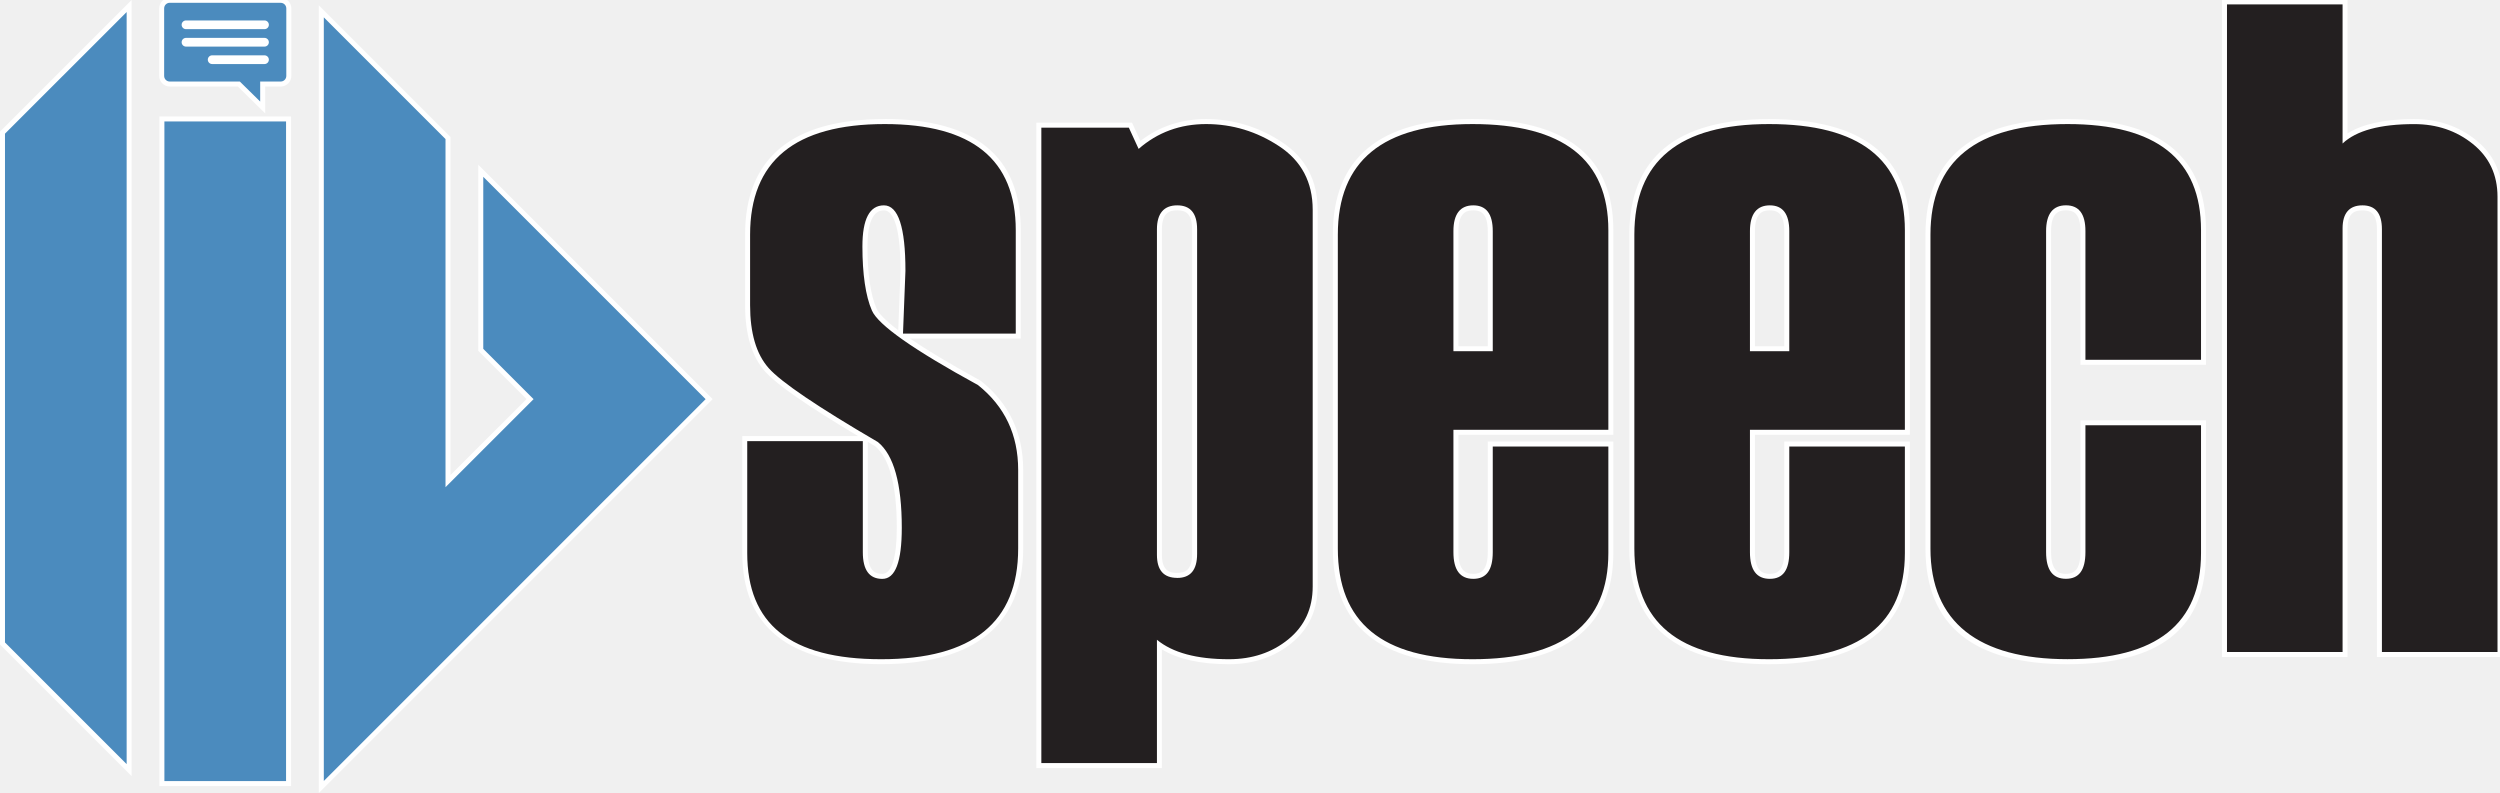
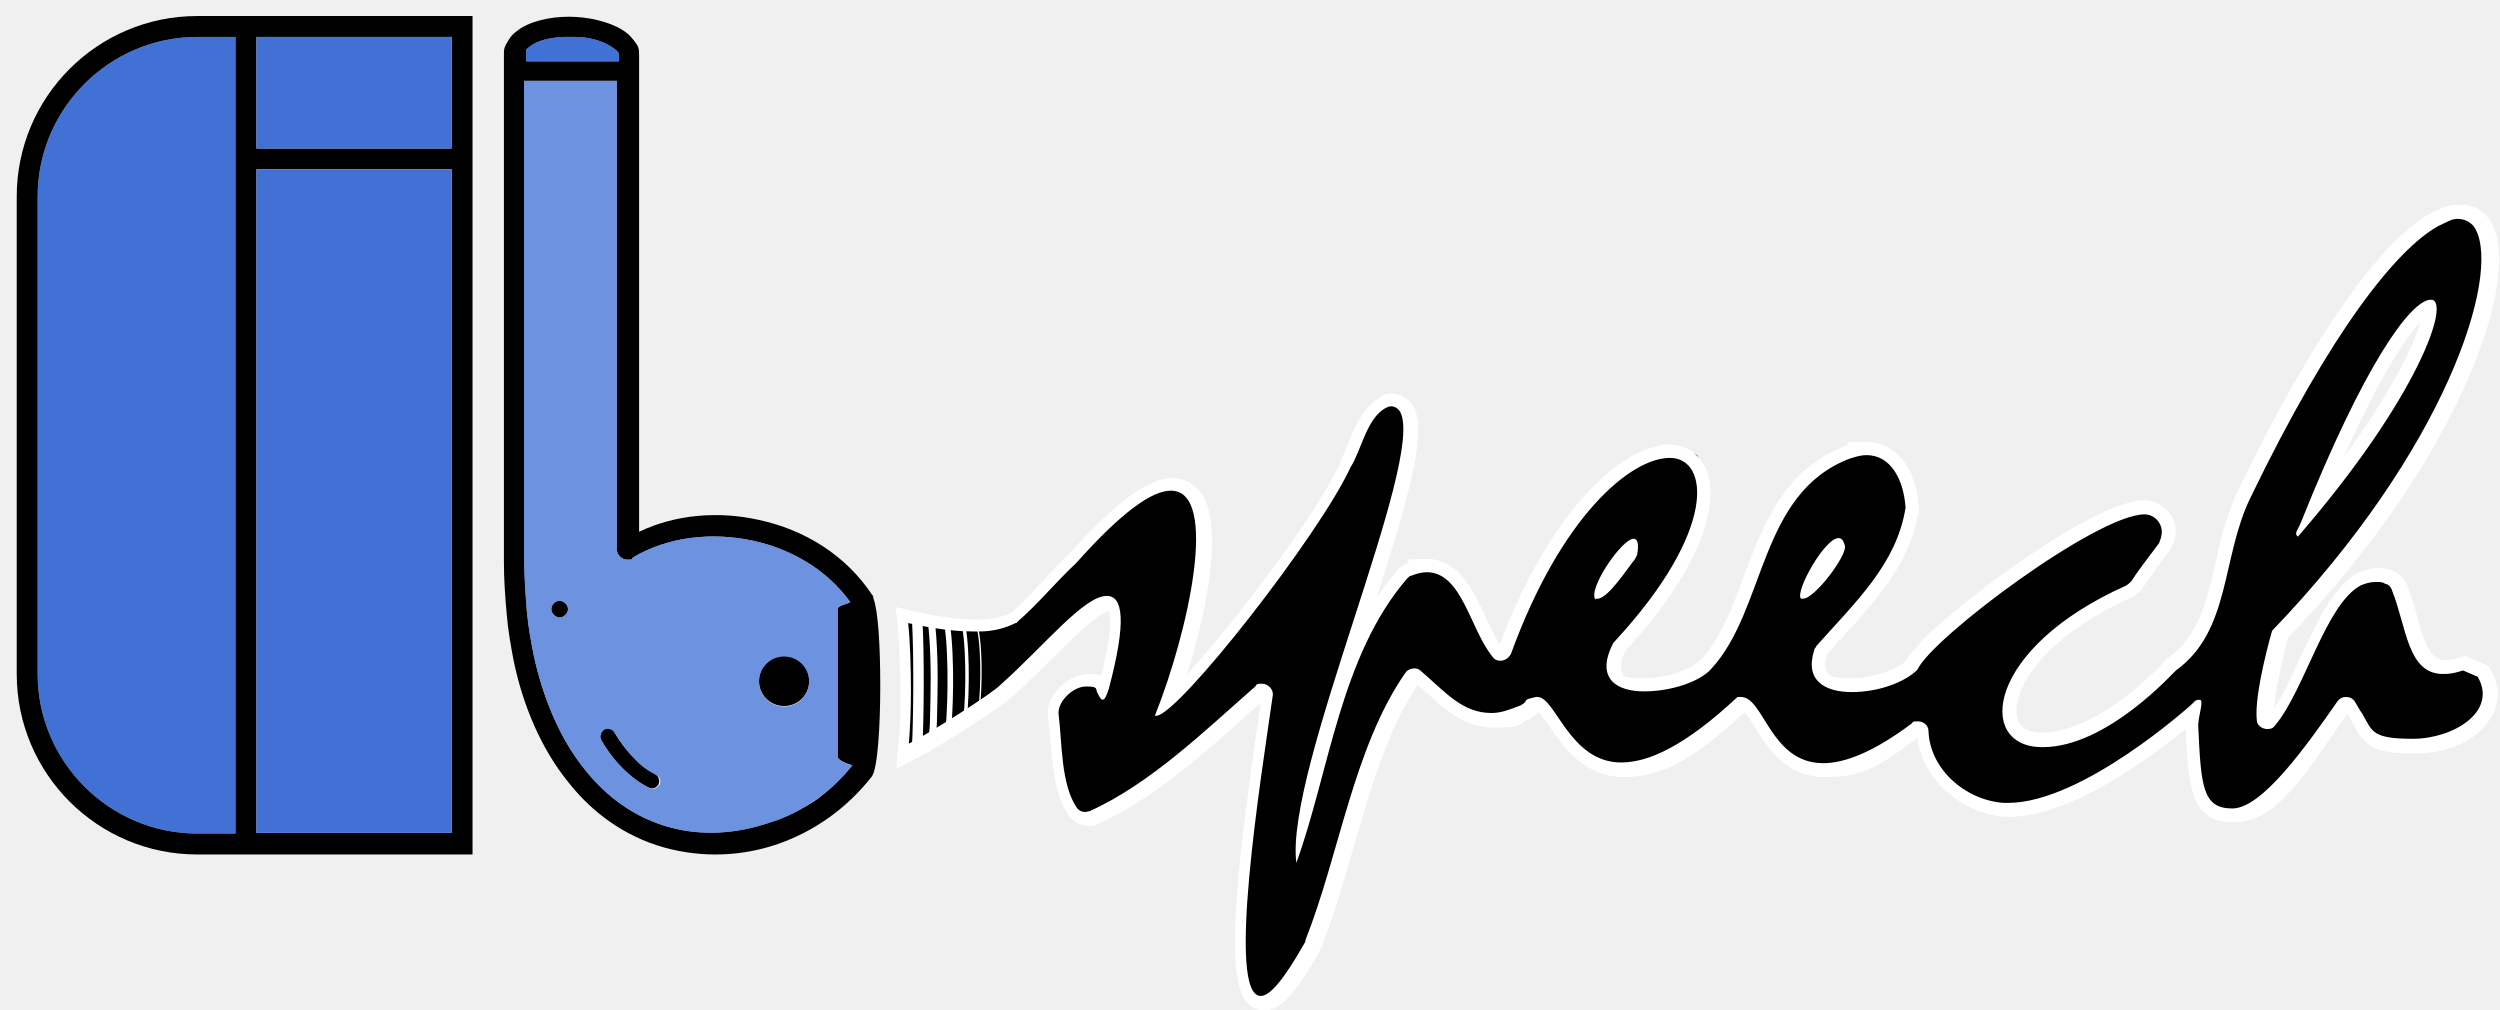
- <svg xmlns="http://www.w3.org/2000/svg" id="Layer_1" data-name="Layer 1" version="1.1" viewBox="0 0 601.89 190.91">
+ <svg xmlns="http://www.w3.org/2000/svg" id="Layer_1" data-name="Layer 1" version="1.1" viewBox="0 0 358.7 144.8">
  <defs>
    <style>
      .cls-1 {
-         fill: #231f20;
+         fill: #000;
      }

-       .cls-1, .cls-2, .cls-3 {
+       .cls-1, .cls-2, .cls-3, .cls-4, .cls-5 {
        stroke-width: 0px;
      }

      .cls-2 {
-         fill: #4b8bbe;
+         fill: #4271d6;
+       }
+ 
+       .cls-6, .cls-7, .cls-8, .cls-9, .cls-10 {
+         fill: none;
+         stroke: #fff;
+         stroke-miterlimit: 10;
+       }
+ 
+       .cls-7 {
+         stroke-width: .8px;
      }

      .cls-3 {
+         fill: #010101;
+       }
+ 
+       .cls-8 {
+         stroke-width: .5px;
+       }
+ 
+       .cls-4 {
        fill: #fff;
+       }
+ 
+       .cls-9 {
+         stroke-width: .2px;
+       }
+ 
+       .cls-10 {
+         stroke-width: 1.5px;
+       }
+ 
+       .cls-5 {
+         fill: #6d93e0;
      }
    </style>
  </defs>
  <g>
-     <polygon class="cls-2" points=".6 154.92 .6 31.93 31.09 1.45 31.09 185.41 .6 154.92" />
-     <path class="cls-3" d="M30.49,2.9v181.07L1.2,154.68V32.18L30.49,2.9M31.69,0l-2.05,2.05L.35,31.33l-.35.35v123.49l.35.35,29.29,29.29,2.05,2.05V0h0Z" />
+     <path class="cls-5" d="M120.2,108.6v-21.3c0-.4,1.5-.7,1.8-.9-3.3-4.6-8.4-7.6-13.9-8.8-5.9-1.3-12.3-.6-17.3,2.4-.2.3,0,.3-.8.3s-1.5-.7-1.5-1.5V11.6h-13.3v68.8c0,2.6.2,5,.4,7.3.2,2.3.6,4.4,1,6.4,1.3,5.9,3.6,11.7,7.3,16.3,3.1,3.9,7.1,6.9,12.2,8.3,4.8,1.3,9.7.9,14.4-.7,2.3-.7,4.4-1.8,6.4-3.2h0c2-1.3,3.8-3,5.4-5-.5,0-2.1-.6-2.1-1.2h0ZM80.3,88.6c-.6,0-1.2-.6-1.2-1.2s.5-1.2,1.2-1.2,1.2.6,1.2,1.2-.6,1.2-1.2,1.2ZM94.6,112.6c-.2.5-.9.8-1.4.5-1.3-.6-2.7-1.7-3.8-2.8s-2.2-2.5-3.1-4.1c-.3-.6,0-1.2.4-1.5.6-.3,1.2,0,1.5.4.9,1.5,1.8,2.7,2.8,3.7,1,1.1,2.1,1.9,3.2,2.4h0c.5.2.7.9.5,1.4ZM112.5,101.4c-2,0-3.6-1.6-3.6-3.6s1.6-3.6,3.6-3.6,3.6,1.6,3.6,3.6-1.6,3.6-3.6,3.6Z" />
+     <path class="cls-2" d="M88.8,7.9v.9h-13.3v-1.6c0-.2.3-.3.5-.5,1.1-.9,2.9-1.3,4.9-1.4h1.6c2,0,4,.6,5.2,1.4.3.2.6.4.8.6.3.3.3.4.3.6Z" />
+     <path class="cls-3" d="M80.3,86.2c-.7,0-1.2.6-1.2,1.2s.6,1.2,1.2,1.2,1.2-.6,1.2-1.2-.6-1.2-1.2-1.2ZM94.1,111.1h0c-1.1-.5-2.2-1.3-3.2-2.4-1-1-1.9-2.2-2.8-3.7s-.9-.7-1.5-.4c-.5.3-.7.9-.4,1.5.9,1.6,2,3,3.1,4.1s2.5,2.2,3.8,2.8c.5.3,1.2,0,1.4-.5.2-.5,0-1.2-.5-1.4ZM112.5,94.1c-2,0-3.6,1.6-3.6,3.6s1.6,3.6,3.6,3.6,3.6-1.6,3.6-3.6-1.6-3.6-3.6-3.6ZM112.5,94.1c-2,0-3.6,1.6-3.6,3.6s1.6,3.6,3.6,3.6,3.6-1.6,3.6-3.6-1.6-3.6-3.6-3.6ZM94.1,111.1h0c-1.1-.5-2.2-1.3-3.2-2.4-1-1-1.9-2.2-2.8-3.7s-.9-.7-1.5-.4c-.5.3-.7.9-.4,1.5.9,1.6,2,3,3.1,4.1s2.5,2.2,3.8,2.8c.5.3,1.2,0,1.4-.5.2-.5,0-1.2-.5-1.4ZM80.3,86.2c-.7,0-1.2.6-1.2,1.2s.6,1.2,1.2,1.2,1.2-.6,1.2-1.2-.6-1.2-1.2-1.2ZM80.3,86.2c-.7,0-1.2.6-1.2,1.2s.6,1.2,1.2,1.2,1.2-.6,1.2-1.2-.6-1.2-1.2-1.2ZM94.1,111.1h0c-1.1-.5-2.2-1.3-3.2-2.4-1-1-1.9-2.2-2.8-3.7s-.9-.7-1.5-.4c-.5.3-.7.9-.4,1.5.9,1.6,2,3,3.1,4.1s2.5,2.2,3.8,2.8c.5.3,1.2,0,1.4-.5.2-.5,0-1.2-.5-1.4ZM112.5,94.1c-2,0-3.6,1.6-3.6,3.6s1.6,3.6,3.6,3.6,3.6-1.6,3.6-3.6-1.6-3.6-3.6-3.6ZM112.5,94.1c-2,0-3.6,1.6-3.6,3.6s1.6,3.6,3.6,3.6,3.6-1.6,3.6-3.6-1.6-3.6-3.6-3.6ZM94.1,111.1h0c-1.1-.5-2.2-1.3-3.2-2.4-1-1-1.9-2.2-2.8-3.7s-.9-.7-1.5-.4c-.5.3-.7.9-.4,1.5.9,1.6,2,3,3.1,4.1s2.5,2.2,3.8,2.8c.5.3,1.2,0,1.4-.5.2-.5,0-1.2-.5-1.4ZM80.3,86.2c-.7,0-1.2.6-1.2,1.2s.6,1.2,1.2,1.2,1.2-.6,1.2-1.2-.6-1.2-1.2-1.2ZM80.3,86.2c-.7,0-1.2.6-1.2,1.2s.6,1.2,1.2,1.2,1.2-.6,1.2-1.2-.6-1.2-1.2-1.2ZM94.1,111.1h0c-1.1-.5-2.2-1.3-3.2-2.4-1-1-1.9-2.2-2.8-3.7s-.9-.7-1.5-.4c-.5.3-.7.9-.4,1.5.9,1.6,2,3,3.1,4.1s2.5,2.2,3.8,2.8c.5.3,1.2,0,1.4-.5.2-.5,0-1.2-.5-1.4ZM112.5,94.1c-2,0-3.6,1.6-3.6,3.6s1.6,3.6,3.6,3.6,3.6-1.6,3.6-3.6-1.6-3.6-3.6-3.6ZM112.5,94.1c-2,0-3.6,1.6-3.6,3.6s1.6,3.6,3.6,3.6,3.6-1.6,3.6-3.6-1.6-3.6-3.6-3.6ZM94.1,111.1h0c-1.1-.5-2.2-1.3-3.2-2.4-1-1-1.9-2.2-2.8-3.7s-.9-.7-1.5-.4c-.5.3-.7.9-.4,1.5.9,1.6,2,3,3.1,4.1s2.5,2.2,3.8,2.8c.5.3,1.2,0,1.4-.5.2-.5,0-1.2-.5-1.4ZM80.3,86.2c-.7,0-1.2.6-1.2,1.2s.6,1.2,1.2,1.2,1.2-.6,1.2-1.2-.6-1.2-1.2-1.2ZM125.3,85.7s0-.2-.2-.4c-3.8-5.7-9.7-9.3-16.2-10.7-5.8-1.3-12-.8-17.2,1.7V8.1c0-1.2,0-1.4-1-2.6-.4-.5-.9-.9-1.4-1.2-1.9-1.2-4.9-1.9-7.7-1.9s-5.8.7-7.5,2.1c-.4.3-.8.7-1.1,1.2-.7,1.1-.7,1.3-.7,2.3v72.6c0,2.7.2,5.2.4,7.5.2,2.4.6,4.6,1,6.7,1.3,6.3,3.9,12.6,7.9,17.5,3.4,4.3,8,7.7,13.7,9.3,5.4,1.5,11.1,1.3,16.3-.5,5.2-1.8,9.9-5.1,13.5-9.7.8-1.1,1.2-7,1.2-12.9s-.3-10.9-1-12.7h0ZM75.5,7.2c0-.2.3-.3.5-.5,1.1-.9,2.9-1.3,4.9-1.4h1.6c2,0,4,.6,5.2,1.4.3.2.6.4.8.6.3.3.3.4.3.6v.9h-13.3s0-1.6,0-1.6ZM116.9,114.9h0c-2,1.3-4.1,2.4-6.4,3.1-4.7,1.6-9.6,2-14.4.7-5.1-1.4-9.1-4.4-12.2-8.3-3.7-4.6-6-10.4-7.3-16.3-.4-2-.8-4.1-1-6.4s-.3-4.7-.4-7.3V11.6h13.3v67.2c0,.8.7,1.5,1.5,1.5s.6,0,.8-.3c5-3,11.4-3.7,17.3-2.4,5.5,1.2,10.6,4.2,13.9,8.8-.3.2-1.7.5-1.8.9v21.3c0,.5,1.6,1.1,2.1,1.2-1.6,2-3.4,3.7-5.4,5.1h0ZM112.5,94.1c-2,0-3.6,1.6-3.6,3.6s1.6,3.6,3.6,3.6,3.6-1.6,3.6-3.6-1.6-3.6-3.6-3.6ZM94.1,111.1h0c-1.1-.5-2.2-1.3-3.2-2.4-1-1-1.9-2.2-2.8-3.7s-.9-.7-1.5-.4c-.5.3-.7.9-.4,1.5.9,1.6,2,3,3.1,4.1s2.5,2.2,3.8,2.8c.5.3,1.2,0,1.4-.5.2-.5,0-1.2-.5-1.4ZM80.3,86.2c-.7,0-1.2.6-1.2,1.2s.6,1.2,1.2,1.2,1.2-.6,1.2-1.2-.6-1.2-1.2-1.2ZM80.3,86.2c-.7,0-1.2.6-1.2,1.2s.6,1.2,1.2,1.2,1.2-.6,1.2-1.2-.6-1.2-1.2-1.2ZM94.1,111.1h0c-1.1-.5-2.2-1.3-3.2-2.4-1-1-1.9-2.2-2.8-3.7s-.9-.7-1.5-.4c-.5.3-.7.9-.4,1.5.9,1.6,2,3,3.1,4.1s2.5,2.2,3.8,2.8c.5.3,1.2,0,1.4-.5.2-.5,0-1.2-.5-1.4ZM112.5,94.1c-2,0-3.6,1.6-3.6,3.6s1.6,3.6,3.6,3.6,3.6-1.6,3.6-3.6-1.6-3.6-3.6-3.6ZM112.5,94.1c-2,0-3.6,1.6-3.6,3.6s1.6,3.6,3.6,3.6,3.6-1.6,3.6-3.6-1.6-3.6-3.6-3.6ZM94.1,111.1h0c-1.1-.5-2.2-1.3-3.2-2.4-1-1-1.9-2.2-2.8-3.7s-.9-.7-1.5-.4c-.5.3-.7.9-.4,1.5.9,1.6,2,3,3.1,4.1s2.5,2.2,3.8,2.8c.5.3,1.2,0,1.4-.5.2-.5,0-1.2-.5-1.4ZM80.3,86.2c-.7,0-1.2.6-1.2,1.2s.6,1.2,1.2,1.2,1.2-.6,1.2-1.2-.6-1.2-1.2-1.2ZM80.3,86.2c-.7,0-1.2.6-1.2,1.2s.6,1.2,1.2,1.2,1.2-.6,1.2-1.2-.6-1.2-1.2-1.2ZM94.1,111.1h0c-1.1-.5-2.2-1.3-3.2-2.4-1-1-1.9-2.2-2.8-3.7s-.9-.7-1.5-.4c-.5.3-.7.9-.4,1.5.9,1.6,2,3,3.1,4.1s2.5,2.2,3.8,2.8c.5.3,1.2,0,1.4-.5.2-.5,0-1.2-.5-1.4ZM112.5,94.1c-2,0-3.6,1.6-3.6,3.6s1.6,3.6,3.6,3.6,3.6-1.6,3.6-3.6-1.6-3.6-3.6-3.6ZM112.5,94.1c-2,0-3.6,1.6-3.6,3.6s1.6,3.6,3.6,3.6,3.6-1.6,3.6-3.6-1.6-3.6-3.6-3.6ZM94.1,111.1h0c-1.1-.5-2.2-1.3-3.2-2.4-1-1-1.9-2.2-2.8-3.7s-.9-.7-1.5-.4c-.5.3-.7.9-.4,1.5.9,1.6,2,3,3.1,4.1s2.5,2.2,3.8,2.8c.5.3,1.2,0,1.4-.5.2-.5,0-1.2-.5-1.4ZM80.3,86.2c-.7,0-1.2.6-1.2,1.2s.6,1.2,1.2,1.2,1.2-.6,1.2-1.2-.6-1.2-1.2-1.2ZM80.3,86.2c-.7,0-1.2.6-1.2,1.2s.6,1.2,1.2,1.2,1.2-.6,1.2-1.2-.6-1.2-1.2-1.2ZM80.3,86.2c-.7,0-1.2.6-1.2,1.2s.6,1.2,1.2,1.2,1.2-.6,1.2-1.2-.6-1.2-1.2-1.2ZM94.1,111.1h0c-1.1-.5-2.2-1.3-3.2-2.4-1-1-1.9-2.2-2.8-3.7s-.9-.7-1.5-.4c-.5.3-.7.9-.4,1.5.9,1.6,2,3,3.1,4.1s2.5,2.2,3.8,2.8c.5.3,1.2,0,1.4-.5.2-.5,0-1.2-.5-1.4ZM112.5,94.1c-2,0-3.6,1.6-3.6,3.6s1.6,3.6,3.6,3.6,3.6-1.6,3.6-3.6-1.6-3.6-3.6-3.6ZM112.5,94.1c-2,0-3.6,1.6-3.6,3.6s1.6,3.6,3.6,3.6,3.6-1.6,3.6-3.6-1.6-3.6-3.6-3.6ZM94.1,111.1h0c-1.1-.5-2.2-1.3-3.2-2.4-1-1-1.9-2.2-2.8-3.7s-.9-.7-1.5-.4c-.5.3-.7.9-.4,1.5.9,1.6,2,3,3.1,4.1s2.5,2.2,3.8,2.8c.5.3,1.2,0,1.4-.5.2-.5,0-1.2-.5-1.4Z" />
  </g>
  <g>
-     <rect class="cls-2" x="38.98" y="28.64" width="30.49" height="160" />
-     <path class="cls-3" d="M68.87,29.24v158.81h-29.29V29.24h29.29M70.07,28.04h-31.69v161.21h31.69V28.04h0Z" />
+     <path class="cls-5" d="M120.2,108.6v-21.3c0-.4,1.5-.7,1.8-.9-3.3-4.6-8.4-7.6-13.9-8.8-5.9-1.3-12.3-.6-17.3,2.4-.2.3,0,.3-.8.3s-1.5-.7-1.5-1.5V11.6h-13.3v68.8c0,2.6.2,5,.4,7.3.2,2.3.6,4.4,1,6.4,1.3,5.9,3.6,11.7,7.3,16.3,3.1,3.9,7.1,6.9,12.2,8.3,4.8,1.3,9.7.9,14.4-.7,2.3-.7,4.4-1.8,6.4-3.2h0c2-1.3,3.8-3,5.4-5-.5,0-2.1-.6-2.1-1.2h0ZM80.3,88.6c-.6,0-1.2-.6-1.2-1.2s.5-1.2,1.2-1.2,1.2.6,1.2,1.2-.6,1.2-1.2,1.2ZM94.6,112.6c-.2.5-.9.8-1.4.5-1.3-.6-2.7-1.7-3.8-2.8s-2.2-2.5-3.1-4.1c-.3-.6,0-1.2.4-1.5.6-.3,1.2,0,1.5.4.9,1.5,1.8,2.7,2.8,3.7,1,1.1,2.1,1.9,3.2,2.4h0c.5.2.7.9.5,1.4ZM112.5,101.4c-2,0-3.6-1.6-3.6-3.6s1.6-3.6,3.6-3.6,3.6,1.6,3.6,3.6-1.6,3.6-3.6,3.6Z" />
+     <path class="cls-2" d="M88.8,7.9v.9h-13.3v-1.6c0-.2.3-.3.5-.5,1.1-.9,2.9-1.3,4.9-1.4h1.6c2,0,4,.6,5.2,1.4.3.2.6.4.8.6.3.3.3.4.3.6Z" />
  </g>
  <g>
-     <polygon class="cls-2" points="77.36 2.73 107.86 33.23 107.86 115.84 127.61 96.1 115.75 84.24 115.75 41.12 170.73 96.1 149.59 117.23 146.06 120.75 116.77 150.05 77.36 189.46 77.36 2.73" />
-     <path class="cls-3" d="M77.96,4.18l9.09,9.09,20.21,20.21v83.81l9.09-9.09,12.11-12.1-12.11-12.11v-41.42l53.53,53.53-20.71,20.71-3.53,3.52-29.29,29.3-38.39,38.39V4.18M76.76,1.28v189.63l2.05-2.05,38.39-38.39,29.29-29.3,3.53-3.52,20.71-20.71.85-.85-.85-.85-53.53-53.53-2.05-2.05v44.81l.35.35,11.26,11.26-11.26,11.25-7.04,7.04V32.98l-.35-.35-20.21-20.21-9.09-9.09-2.05-2.05h0Z" />
+     <path class="cls-2" d="M33.8,5.3v114.3h-5.5c-12.6,0-22.9-10.3-22.9-22.9V28.2C5.4,15.6,15.7,5.3,28.3,5.3c0,0,5.5,0,5.5,0Z" />
+     <path class="cls-1" d="M28.3,2.3C14,2.3,2.4,13.9,2.4,28.2v68.5c0,14.3,11.6,25.9,25.9,25.9h39.5V2.3H28.3ZM33.8,119.6h-5.5c-12.6,0-22.9-10.3-22.9-22.9V28.2C5.4,15.6,15.7,5.3,28.3,5.3h5.5s0,114.3,0,114.3ZM64.8,119.5h-28V24.3h28v95.2ZM64.8,21.3h-28V5.3h28v16Z" />
  </g>
-   <g>
-     <path class="cls-2" d="M57.5,20.22h-16.62c-1.07,0-1.95-.87-1.95-1.95V2.02c0-1.07.87-1.95,1.95-1.95h26.7c1.07,0,1.95.87,1.95,1.95v16.25c0,1.07-.87,1.95-1.95,1.95h-4.34v5.65l-5.74-5.65ZM51.08,13.92c-.25,0-.45.2-.45.45s.2.45.45.45h12.6c.25,0,.45-.2.45-.45s-.2-.45-.45-.45h-12.6ZM44.78,9.72c-.25,0-.45.2-.45.45s.2.45.45.45h18.9c.25,0,.45-.2.45-.45s-.2-.45-.45-.45h-18.9ZM44.78,5.52c-.25,0-.45.2-.45.45s.2.45.45.45h18.9c.25,0,.45-.2.45-.45s-.2-.45-.45-.45h-18.9Z" />
-     <path class="cls-3" d="M67.58.68c.74,0,1.35.6,1.35,1.35v16.25c0,.74-.6,1.35-1.35,1.35h-4.94v4.82l-4.9-4.82h-16.87c-.74,0-1.35-.6-1.35-1.35V2.02c0-.74.6-1.35,1.35-1.35h26.7M44.78,7.02h18.9c.58,0,1.05-.47,1.05-1.05s-.47-1.05-1.05-1.05h-18.9c-.58,0-1.05.47-1.05,1.05s.47,1.05,1.05,1.05M44.78,11.22h18.9c.58,0,1.05-.47,1.05-1.05s-.47-1.05-1.05-1.05h-18.9c-.58,0-1.05.47-1.05,1.05s.47,1.05,1.05,1.05M51.08,15.42h12.6c.58,0,1.05-.47,1.05-1.05s-.47-1.05-1.05-1.05h-12.6c-.58,0-1.05.47-1.05,1.05s.47,1.05,1.05,1.05M67.58-.52h-26.7c-1.4,0-2.55,1.14-2.55,2.55v16.25c0,1.4,1.14,2.55,2.55,2.55h16.38l4.55,4.47,2.04,2.01v-6.48h3.74c1.4,0,2.55-1.14,2.55-2.55V2.02c0-1.4-1.14-2.55-2.55-2.55h0Z" />
-   </g>
+   <rect class="cls-2" x="36.8" y="24.3" width="28" height="95.2" />
+   <rect class="cls-2" x="36.8" y="5.3" width="28" height="16" />
  <g>
    <g>
-       <path class="cls-1" d="M212.18,159.31c-21.81,0-32.88-8.8-32.88-26.15v-27.56h29.03v27.35c0,5.21,2.33,5.82,4.09,5.82,3.38,0,4.09-6.36,4.09-11.69,0-10.42-1.86-17.21-5.54-20.19-14.63-8.54-23.27-14.39-26.34-17.84-3.08-3.47-4.64-8.71-4.64-15.57v-16.96c0-18.07,11.11-27.24,33.02-27.24s32.14,8.8,32.14,26.15v25.5h-28c4.26,3.05,10.47,6.82,18.61,11.27l.05.03.04.03c6.57,5.24,9.89,12.28,9.89,20.91v18.92c0,18.07-11.29,27.24-33.56,27.24ZM212.81,50.04c-3.04,0-4.58,3.13-4.58,9.29,0,6.7.75,11.81,2.24,15.2.67,1.51,2.78,3.56,6.31,6.13l.6-15.48c0-9.9-1.58-15.14-4.58-15.14Z" />
-       <path class="cls-3" d="M213.01,29.87c21.03,0,31.54,8.52,31.54,25.55v24.9h-27.15l.59-15.11c0-10.51-1.73-15.77-5.18-15.77s-5.18,3.3-5.18,9.89.76,11.96,2.29,15.44c1.53,3.48,10.04,9.46,25.54,17.94,6.45,5.15,9.67,11.96,9.67,20.44v18.92c0,17.76-10.99,26.64-32.96,26.64s-32.27-8.52-32.27-25.55v-26.96h27.83v26.75c0,4.28,1.56,6.42,4.69,6.42s4.69-4.09,4.69-12.29c0-10.66-1.92-17.54-5.76-20.66-14.52-8.48-23.27-14.41-26.27-17.78-3-3.37-4.49-8.43-4.49-15.17v-16.96c0-17.76,10.81-26.64,32.42-26.64M213.01,28.67c-22.31,0-33.62,9.37-33.62,27.84v16.96c0,7.01,1.61,12.38,4.8,15.96,2.8,3.16,10.15,8.26,22.4,15.56h-27.88v28.16c0,17.75,11.26,26.75,33.47,26.75s34.16-9.37,34.16-27.84v-18.92c0-8.82-3.4-16.02-10.12-21.38l-.08-.07-.09-.05c-7.76-4.25-13.19-7.56-16.98-10.14h26.68v-26.1c0-17.75-11.02-26.75-32.74-26.75h0ZM216.24,79.49c-3.35-2.53-4.74-4.16-5.2-5.2-1.46-3.31-2.19-8.34-2.19-14.96,0-5.77,1.34-8.69,3.98-8.69,1.48,0,3.98,1.89,3.98,14.57l-.55,14.29h0ZM212.42,138.16c-1.62,0-3.49-.59-3.49-5.22v-26.55c.57.33,1.14.67,1.73,1.01,3.48,2.89,5.25,9.51,5.25,19.67,0,7.15-1.24,11.09-3.49,11.09h0Z" />
+       <path class="cls-1" d="M180.9,143.9c-.5,0-1.1-.1-1.7-.8-3.1-3.6-.8-22.3,2.2-42l.2-1.3c0,0,0-.2,0-.4-.1-.2-.3-.2-.4-.2s-.1,0-.2,0c0,0,0,0-.1.1-1.1,1-2.2,1.9-3.2,2.9-6.5,5.8-13.3,11.8-20.9,15.2h-.2c0,0-.2,0-.2,0-.2,0-.4.1-.6.1-.8,0-1.5-.3-2-1-1.9-2.8-2.2-7-2.5-10.7,0-1.1-.2-2.1-.3-3.1-.2-1,.2-2.2,1.1-3.2,1-1.2,2.5-2,3.8-2s2,0,2.4.9c2.3-8.5,1.7-11,1.2-11.7-.1-.1-.2-.2-.5-.2-1.8,0-5.4,3.6-8.9,7-1.8,1.8-3.8,3.7-5.8,5.5-1.2,1.2-10.4,7.1-13.3,8.6l-1.6.8v-1.7c.3-2.2.4-4.9.4-7.6,0-3.9-.1-7.2-.4-9.5l-.2-1.4,1.4.3c2.3.5,5.8,1.2,9,1.2s.7,0,1,0c1.9,0,3.4-.5,4.7-1.1h0s0,0,0,0c1.7-1.5,3.1-2.9,4.5-4.5,1.2-1.3,2.4-2.6,3.8-3.9,6.5-7.3,11-10.7,14.3-10.7s2.5.6,3.3,1.8c3.2,4.8,0,19.2-3.7,29.3,5.7-5.2,21.4-25.5,25.3-33.9h0c0,0,0-.1,0-.1.5-.7.9-1.7,1.3-2.8.9-2.3,2-5,4.2-6.1s.6-.3,1.1-.3c.9,0,1.7.5,2.2,1.3,1.9,3.6-1.2,14-6.6,30.7-2.7,8.3-5.6,17.3-7.1,24.4.2-.9.5-1.7.7-2.6,2.7-10.2,5.5-20.8,12.4-28.7.3-.3.6-.6,1.1-.7.7-.3,1.6-.5,2.4-.5,4,0,5.8,3.9,7.5,7.6.8,1.8,1.7,3.7,2.8,4.9,0,0,.1.1.3.1s.4-.1.6-.4c7.2-19.7,17.3-28.7,23.7-28.7s3.5,1,4.3,2.9c1.8,4.2-.2,12.9-11.4,25,0,.1-.2.2-.3.3-.6,1.2-1.2,2.8-.5,3.9.6.9,2.1,1.5,4.1,1.5,3.9,0,7.6-1.5,8.9-2.9,3-3.2,4.6-7.6,6.4-12.3,2.7-7.4,5.6-15,13.9-18.1,1.2-.4,2-.6,2.8-.6,3.7,0,6.3,3.3,6.6,8.3h0c0,0,0,.4,0,.4h0c-1.2,7.3-5.9,12.5-10.9,17.9-.7.8-1.4,1.5-2.1,2.3,0,0,0,.1-.1.2v.2c-.5,1.4-.4,2.5,0,3.3.7.9,2.2,1.4,4.3,1.4,3.7,0,7.1-1.4,8.6-2.8,2.7-5.2,26.1-22.7,33.4-22.7,1.1,0,2.2.5,2.8,1.4.7.9.9,2,.5,3,0,.3-.2.7-.4,1h0c0,.1,0,.2,0,.2-.3.4-.6.8-.9,1.2-.9,1.2-2,2.6-3,4.2h0c0,0,0,.2,0,.2-.2.2-.5.5-.9.7h0s0,0,0,0c-12.4,5.5-18.1,13.5-17.1,18.2.4,2,2,3.1,4.5,3.1h0c5.3,0,11.7-3.7,18.2-10.4.3-.3.4-.4.5-.4,4.7-3.4,5.9-8.7,7.2-14.3.8-3.4,1.6-6.9,3.2-10.1,14-28.9,23.2-37.1,27.4-39.4.5-.3,1.1-.5,1.6-.7.5-.2,1.1-.4,1.7-.4,1.5,0,2.8.8,3.5,2,4,7.4-4.1,32.5-29.2,58.5-.4,1.4-2.4,8.9-2.1,12.2h0c0,.3.3.4.5.4s.3,0,.3,0c0,0,0,0,.1-.2,1.7-2,3.2-5.4,4.7-8.6,2.3-4.9,4.6-10,7.8-11.7,1-.4,1.8-.6,2.7-.6s1.1.1,1.7.4c.7.2,1.3.8,1.5,1.5.6,1.4,1,2.9,1.4,4.3,1.2,4.3,2.1,7,5,7h.2c.8,0,1.5-.2,2.4-.4h.3c0,0,2.8,1,2.8,1l.2.3c1.1,1.9,1.1,3.8.1,5.6-1.6,2.8-5.9,4.8-10.3,4.8s-6.4-.9-7.7-3.3c-.1-.2-.2-.4-.3-.6-.4-.5-.6-1-.9-1.4,0-.2-.2-.3-.2-.4,0,0-.1-.2-.4-.2s-.3,0-.4.2c-5.8,8.3-11.4,15.8-15.9,15.8s-5.5-4.3-5.9-12.9c0-.6.1-1.3.2-1.9-2.3,2-16.3,14-26.5,14h-.6c-6.3-.4-11.6-5.5-11.8-11.3,0-.4-.4-.4-.5-.4s-.1,0-.2,0h-.1c-5.2,4-9.7,6-13.3,6-5.1,0-7.5-3.9-9.3-6.7-.9-1.5-1.8-2.8-2.5-2.8h-.1c-6.8,6.3-12.4,9.4-17.1,9.4s-8-4.2-9.9-6.9c-.7-1-1.7-2.5-2.1-2.5h0c-.4,0-.7.2-.8.2-.2.3-.5.5-1,.9h0s0,0,0,0c-1.9.7-3.1,1.2-4.6,1.2-3.8,0-6.3-2.3-9-4.7-.6-.5-1.1-1-1.8-1.6-.1-.1-.2-.2-.3-.2s-.4,0-.4.2c-4.7,6.8-7.2,15.6-9.7,24.1-1.3,4.7-2.7,9.5-4.5,13.9v.5c-4.2,7.3-6.1,8.3-7.4,8.3ZM263.6,78.3c-1.1.5-3.4,4.1-4.1,6.1,1.5-1.3,4.1-4.8,4.2-5.9,0-.1,0-.2,0-.3ZM234,78.6c-.7.6-2,2-3,3.8-.5.8-.8,1.5-1,2,1-.9,2.3-2.7,2.9-3.6.3-.4.6-.8.9-1.1l.2-.4c0-.3,0-.5,0-.7ZM348.6,44c-1.7.4-7.2,6.1-16.4,28.4,12.8-15.7,16.9-26.4,16.4-28.4Z" />
+       <path class="cls-4" d="M352.6,31.4c1,0,2.1.5,2.6,1.5,3.6,6.7-4.2,31.6-29.2,57.6,0,0-2.6,8.9-2.2,12.8,0,.8.8,1.3,1.5,1.3s.9-.2,1.2-.6c4.2-5.1,7.2-17.3,12.2-20,.7-.3,1.4-.5,2.2-.5s.9,0,1.4.3c.4,0,.8.5.9.9,2.1,5.2,2.2,12,7.3,12h.2c1,0,1.7-.2,2.7-.5.7.3,1.4.6,2.1.9,2.9,5-3.5,8.9-9.3,8.9s-5.8-1-7.2-3.5c-.5-.7-.8-1.3-1.1-1.8-.3-.5-.8-.7-1.3-.7s-.9.2-1.2.6c-4.4,6.3-10.8,15.4-15.1,15.4s-4.5-3.2-4.9-11.9c0-1.4.9-3.7.2-3.7s-.7.3-1.3.8c0,0-15.5,14-26.2,14h-.6c-5.6-.4-10.6-4.9-10.8-10.3,0-.9-.8-1.4-1.5-1.4s-.7,0-.9.3c-5.6,4.2-9.7,5.7-12.7,5.7-7.6,0-8.5-9.5-11.8-9.5h-.5c-7.6,7.1-12.8,9.4-16.7,9.4-7.4,0-9.4-9.4-12-9.4h-.2c-2.3.5-.8.4-2.2,1.2-1.8.7-2.9,1.1-4.2,1.1-4.2,0-6.6-3-10.1-6-.3-.3-.6-.4-1-.4s-1,.2-1.3.7c-7.4,10.7-9.4,25.9-14.3,38.3v.2c-3.1,5.5-5.1,7.8-6.4,7.8-5,0,0-31.1,1.7-43,.2-1-.7-1.8-1.5-1.8s-.7,0-1,.4c-7.3,6.4-15.1,14-23.8,17.9-.2,0-.4.1-.6.1-.5,0-.9-.2-1.2-.6-2.3-3.4-2.1-9.3-2.6-13.3-.3-1.8,2-4.1,3.9-4.1s1.3.3,1.7,1c.3.6.5.9.7.9.3,0,.6-.6.9-1.6,2.6-9.8,2-13.3-.3-13.3-3.3,0-9,7.2-15.3,12.8-1,1.1-10.1,6.9-13.1,8.4.2-2.3.3-5,.3-7.7s-.1-7.1-.4-9.6c2.3.5,5.9,1.2,9.2,1.2s.7,0,1.1,0c1.7,0,3.5-.4,5.1-1.2.1,0,.2,0,.3-.2,3.1-2.7,5.3-5.5,8.4-8.4,6.6-7.4,10.9-10.4,13.6-10.4,7,0,2.5,20.3-2.3,32.3h.2c3.1,0,23.4-25.9,27.9-35.7,1.5-2.3,2.3-7.1,5.1-8.5.2-.1.4-.2.7-.2.5,0,1,.3,1.3.8,3.7,6.9-16.6,51.4-14.9,64.7,4.7-12.9,6.3-29.7,15.9-40.8.2-.2.4-.4.6-.4.8-.3,1.5-.5,2.2-.5,5.1,0,6.2,8.2,9.5,12.2.3.4.7.5,1.1.5.6,0,1.2-.4,1.5-1,7.2-19.8,17.2-28.1,22.8-28.1s6.9,10.3-7.9,26.3c0,0-.2.2-.3.4-2.5,5,.6,6.8,4.5,6.8s8-1.4,9.6-3.2c7.9-8.5,6.8-25.2,19.9-30.2.9-.3,1.7-.5,2.4-.5,3.5,0,5.3,3.5,5.6,7.4,0,0,0,.2,0,.2-1.3,8-7,13.3-12.8,19.8,0,.2-.3.3-.3.6-1.4,4.4,1.6,6,5.4,6s7.6-1.4,9.4-3.2c2.1-4.6,25.8-22.3,32.6-22.3h0c1.6,0,2.8,1.6,2.4,3.1,0,.3-.2.6-.3,1-1,1.4-2.5,3.2-4,5.5-.2.2-.4.4-.7.6-20.2,9-21.6,23.1-12.2,23.2h.2c9.3,0,18.9-10.9,19.1-11,7.9-5.7,6.5-16.2,10.7-24.8,11.6-24,21-35.7,27-39,.5-.2,1-.5,1.5-.7.4-.2.8-.3,1.3-.3M329.7,77c17.5-20.2,22-34,19.1-34s-9.6,9.3-18.6,31.8c-.5,1.3-1.1,1.7-.5,2.2M258.4,85.9h.3c1.7,0,6.4-6.3,6-7.6-.2-.8-.5-1.1-.9-1.1-2,0-6.3,7.7-5.4,8.7M228.9,86h0c0-.1.3-.1.3-.1,1.5,0,4.2-4.2,5.4-5.7.1-.2.2-.4.3-.6.3-1.7,0-2.3-.5-2.3-1.7,0-6.6,7.2-5.5,8.7M352.6,29.4h0c-.7,0-1.4.1-2.1.4-.5.2-1.1.5-1.6.7h0s0,0,0,0c-7.5,4.1-17.4,18.3-27.8,39.9-1.6,3.4-2.5,6.9-3.2,10.3-1.3,5.6-2.4,10.5-6.8,13.7-.2.1-.4.3-.6.6-6.2,6.4-12.6,10.1-17.4,10.1h-.2c-1.4,0-3.1-.4-3.5-2.3-.7-3.4,3.1-11.1,16.5-17.1h.2c0,0,.1-.2.1-.2.5-.3.8-.6,1-.8h.1c0-.1.1-.3.1-.3,1.1-1.6,2.1-3,3-4.2.3-.4.6-.8.9-1.2l.2-.2v-.2c.2-.4.4-.8.5-1.1.4-1.4.1-2.8-.7-3.9-.9-1.1-2.2-1.8-3.6-1.8-4.8,0-14.1,6.1-19.3,9.8-5.9,4.2-13.1,10-15,13.3-1.4,1.2-4.5,2.4-7.8,2.4s-3-.4-3.5-1c-.4-.6-.2-1.6,0-2.4h0c.7-.8,1.4-1.5,2.1-2.3,5.1-5.6,9.9-10.8,11.1-18.4h0c0-.1,0-.2,0-.2h0c0-.1,0-.2,0-.2h0c0-.1,0-.2,0-.2-.4-5.6-3.4-9.2-7.6-9.2s-1.8.2-3,.6h0s0,0,0,0c-8.8,3.4-11.8,11.5-14.5,18.7-1.7,4.6-3.3,8.9-6.2,12-1.1,1.2-4.5,2.6-8.1,2.6s-2.9-.4-3.2-1c-.3-.5-.1-1.5.4-2.7,0,0,.2-.2.2-.3,11.4-12.4,13.4-21.6,11.5-26-1-2.2-2.9-3.5-5.2-3.5-6.6,0-17,9-24.4,28.6-.8-1.1-1.4-2.6-2.1-4-1.8-3.8-3.8-8.2-8.4-8.2s-1.9.3-2.7.6c-.7.2-1.2.7-1.5.9h0c0,0,0,.1,0,.1-1.1,1.3-2.1,2.6-3,4,4.7-14.6,7.3-23.9,5.3-27.5h0s0,0,0,0c-.7-1.1-1.8-1.8-3-1.8s-1.3.3-1.6.4c-2.5,1.3-3.7,4.1-4.7,6.6-.4,1-.8,2-1.2,2.6h0c0,.1,0,.3,0,.3-3.4,7.5-15.2,22.9-22,30.4,3-9.5,5.2-21.4,2.1-26-1-1.4-2.4-2.2-4.1-2.2-3.6,0-8.3,3.5-15,11-1.4,1.3-2.6,2.6-3.8,3.9-1.4,1.5-2.8,3-4.4,4.4-1.1.6-2.6.9-4.2,1-.3,0-.6,0-1,0-3.1,0-6.5-.7-8.7-1.2l-2.7-.6.3,2.8c.2,2.2.4,5.5.4,9.3s0,5.4-.3,7.6l-.3,3.5,3.1-1.6c3-1.5,12.1-7.3,13.6-8.8,2-1.8,3.9-3.7,5.8-5.5,2.7-2.7,6.4-6.4,8-6.7.2.5.6,2.6-1.1,9.2-.6-.2-1.3-.2-1.8-.2-1.6,0-3.3.9-4.5,2.3-1.1,1.3-1.6,2.7-1.3,4,.1.9.2,1.9.3,3,.3,3.8.6,8.1,2.7,11.1h0s0,0,0,0c.7.9,1.7,1.4,2.8,1.4s.6,0,.7-.1h.3l.4-.2c7.7-3.5,14.5-9.5,21.1-15.4.7-.7,1.5-1.3,2.2-1.9h0c-4.2,28-4.8,39.6-2,42.9.6.8,1.5,1.2,2.5,1.2,2.3,0,4.5-2.4,8.1-8.8l.3-.5v-.3c1.7-4.4,3.1-9.2,4.4-13.8,2.4-8.2,4.8-16.8,9.2-23.3.5.4.9.8,1.4,1.2,2.8,2.5,5.4,4.9,9.7,4.9s3.2-.6,4.9-1.2h.1c0,0,.1-.1.1-.1.5-.3.8-.6,1.1-.9,0,0,0,0,.1,0,.4.4,1,1.3,1.5,2,2,2.9,5,7.3,10.7,7.3s10.4-2.9,17.3-9.3c.4.4,1.1,1.5,1.5,2.2,1.8,2.8,4.4,7.1,10.1,7.1s8-1.8,13.2-5.6c.7,5.8,6.2,10.8,12.6,11.3h0s0,0,0,0h.6c8.9,0,20.5-8.7,25.3-12.6.4,8.4.7,13.4,6.9,13.4s10.3-7,16.3-15.6c.2.3.4.7.7,1.2.1.2.2.4.3.6,1.6,3,3,3.9,8.6,3.9s9.3-2.2,11.1-5.3c1.2-2.1,1.2-4.4-.1-6.6l-.3-.6-.6-.3-2.1-.9-.6-.3-.7.2c-.8.2-1.4.4-2.1.4h-.2c-2,0-2.8-1.9-4-6.3-.4-1.4-.8-2.9-1.4-4.4-.3-1-1.2-1.8-2.1-2.1-.7-.3-1.4-.4-2-.4-1,0-1.9.2-3,.7h0s0,0,0,0c-3.5,1.9-5.8,6.9-8.3,12.2-1.2,2.6-2.4,5.3-3.7,7.2.2-3.1,1.4-7.8,2-10.1,14.2-14.8,21.6-27.8,25.4-36.2,4.7-10.4,6.1-19.1,3.8-23.3-.9-1.6-2.5-2.6-4.3-2.6h0ZM336.2,65.7c5.3-11.8,9-17.3,11.1-19.5-1,3.4-4.3,10.3-11.1,19.5h0Z" />
    </g>
-     <g>
-       <path class="cls-1" d="M250.11,184.32V30.14h22.06l2.18,4.74c4.54-3.72,9.93-5.61,16.04-5.61,6.42,0,12.44,1.83,17.91,5.43,5.54,3.65,8.35,8.98,8.35,15.83v90.68c0,5.46-2.05,9.89-6.1,13.19-4.01,3.26-8.95,4.92-14.67,4.92-7.24,0-12.86-1.37-16.73-4.07v29.08h-29.03ZM283.42,50.04c-2.92,0-4.28,1.64-4.28,5.16v78.39c0,3.37,1.36,4.95,4.28,4.95s4.19-1.64,4.19-5.16V55.2c0-3.52-1.33-5.16-4.19-5.16Z" />
-       <path class="cls-3" d="M290.38,29.87c6.33,0,12.19,1.78,17.58,5.33,5.39,3.55,8.08,8.66,8.08,15.33v90.68c0,5.29-1.96,9.53-5.88,12.72-3.92,3.19-8.68,4.78-14.29,4.78-7.77,0-13.54-1.56-17.33-4.68v29.68h-27.83V30.74h21.07l2.35,5.11c4.57-3.99,9.99-5.98,16.26-5.98M283.42,139.14c3.19,0,4.79-1.92,4.79-5.76V55.2c0-3.84-1.6-5.76-4.79-5.76s-4.88,1.92-4.88,5.76v78.39c0,3.7,1.63,5.54,4.88,5.54M290.38,28.67c-5.99,0-11.3,1.77-15.82,5.26l-1.7-3.7-.32-.7h-23.04v155.38h30.23v-28.57c3.92,2.37,9.33,3.57,16.13,3.57,5.87,0,10.93-1.7,15.05-5.05,4.19-3.41,6.32-8.01,6.32-13.65V50.53c0-7.07-2.9-12.56-8.62-16.33-5.56-3.67-11.7-5.53-18.24-5.53h0ZM283.42,137.94c-1.82,0-3.68-.52-3.68-4.34V55.2c0-4.02,1.86-4.56,3.68-4.56s3.59.54,3.59,4.56v78.17c0,4.02-1.81,4.56-3.59,4.56h0Z" />
-     </g>
-     <g>
-       <path class="cls-1" d="M354.51,159.31c-21.91,0-33.02-9.16-33.02-27.24V56.51c0-18.07,11.11-27.24,33.02-27.24s33.31,8.8,33.31,26.15v48.66h-37.3v28.87c0,5.21,2.39,5.82,4.18,5.82s4.09-.6,4.09-5.82v-26.04h29.03v26.26c0,17.35-11.21,26.15-33.31,26.15ZM358.8,83.96v-28.32c0-5.02-2.33-5.6-4.09-5.6s-4.18.58-4.18,5.6v28.32h8.27Z" />
-       <path class="cls-3" d="M354.51,29.87c21.81,0,32.71,8.52,32.71,25.55v48.06h-37.3v29.46c0,4.28,1.59,6.42,4.78,6.42s4.69-2.14,4.69-6.42v-25.44h27.83v25.66c0,17.03-10.91,25.55-32.71,25.55s-32.42-8.88-32.42-26.64V56.51c0-17.76,10.81-26.64,32.42-26.64M349.92,84.56h9.47v-28.92c0-4.13-1.56-6.2-4.69-6.2s-4.78,2.07-4.78,6.2v28.92M354.51,28.67c-22.31,0-33.62,9.37-33.62,27.84v75.56c0,18.47,11.31,27.84,33.62,27.84s33.91-9,33.91-26.75v-26.86h-30.23v26.64c0,4.62-1.86,5.22-3.49,5.22s-3.58-.59-3.58-5.22v-28.26h37.3v-49.26c0-17.75-11.41-26.75-33.91-26.75h0ZM351.12,83.36v-27.72c0-4.43,1.91-5,3.58-5s3.49.57,3.49,5v27.72h-7.07Z" />
-     </g>
-     <g>
-       <path class="cls-1" d="M425.9,159.31c-21.91,0-33.02-9.16-33.02-27.24V56.51c0-18.07,11.11-27.24,33.02-27.24s33.31,8.8,33.31,26.15v48.66h-37.3v28.87c0,5.21,2.39,5.82,4.18,5.82s4.09-.6,4.09-5.82v-26.04h29.03v26.26c0,17.35-11.21,26.15-33.31,26.15ZM430.18,83.96v-28.32c0-5.02-2.33-5.6-4.09-5.6s-4.18.58-4.18,5.6v28.32h8.27Z" />
-       <path class="cls-3" d="M425.9,29.87c21.81,0,32.71,8.52,32.71,25.55v48.06h-37.3v29.46c0,4.28,1.59,6.42,4.78,6.42s4.69-2.14,4.69-6.42v-25.44h27.83v25.66c0,17.03-10.91,25.55-32.71,25.55s-32.42-8.88-32.42-26.64V56.51c0-17.76,10.81-26.64,32.42-26.64M421.31,84.56h9.47v-28.92c0-4.13-1.56-6.2-4.69-6.2s-4.78,2.07-4.78,6.2v28.92M425.9,28.67c-22.31,0-33.62,9.37-33.62,27.84v75.56c0,18.47,11.31,27.84,33.62,27.84s33.91-9,33.91-26.75v-26.86h-30.23v26.64c0,4.62-1.86,5.22-3.49,5.22s-3.58-.59-3.58-5.22v-28.26h37.3v-49.26c0-17.75-11.41-26.75-33.91-26.75h0ZM422.51,83.36v-27.72c0-4.43,1.91-5,3.58-5s3.49.57,3.49,5v27.72h-7.07Z" />
-     </g>
-     <g>
-       <path class="cls-1" d="M497.78,159.31c-22.3,0-33.61-9.16-33.61-27.24V56.51c0-18.07,11.31-27.24,33.61-27.24s32.73,8.8,32.73,26.15v31.8h-29.03v-31.59c0-5.02-2.33-5.6-4.09-5.6s-4.18.58-4.18,5.6v77.3c0,5.21,2.39,5.82,4.18,5.82s4.09-.6,4.09-5.82v-31.15h29.03v31.37c0,17.35-11.01,26.15-32.73,26.15Z" />
-       <path class="cls-3" d="M497.78,29.87c21.42,0,32.13,8.52,32.13,25.55v31.2h-27.83v-30.99c0-4.13-1.56-6.2-4.69-6.2s-4.78,2.07-4.78,6.2v77.3c0,4.28,1.59,6.42,4.78,6.42s4.69-2.14,4.69-6.42v-30.55h27.83v30.77c0,17.03-10.71,25.55-32.13,25.55s-33.01-8.88-33.01-26.64V56.51c0-17.76,11-26.64,33.01-26.64M497.78,28.67c-22.7,0-34.21,9.37-34.21,27.84v75.56c0,18.47,11.51,27.84,34.21,27.84s33.33-9,33.33-26.75v-31.97h-30.23v31.75c0,4.62-1.86,5.22-3.49,5.22s-3.58-.59-3.58-5.22V55.64c0-4.43,1.91-5,3.58-5s3.49.57,3.49,5v32.19h30.23v-32.4c0-17.75-11.21-26.75-33.33-26.75h0Z" />
-     </g>
-     <g>
-       <path class="cls-1" d="M572.86,157.57V55.2c0-4.63-2.33-5.16-4.09-5.16-2.85,0-4.18,1.57-4.18,4.95v102.58h-29.03V.46h29.03v32.8c3.52-2.65,9.11-3.99,16.64-3.99,5.57,0,10.45,1.65,14.5,4.92,4.09,3.3,6.17,7.73,6.17,13.19v110.2h-29.03Z" />
-       <path class="cls-3" d="M563.99,1.06v33.49c3.31-3.12,9.06-4.67,17.24-4.67,5.45,0,10.16,1.59,14.12,4.78,3.96,3.19,5.94,7.43,5.94,12.72v109.6h-27.83V55.2c0-3.84-1.56-5.76-4.69-5.76s-4.78,1.85-4.78,5.54v101.99h-27.83V1.06h27.83M565.19-.14h-30.23v158.31h30.23V54.99c0-3.83,1.81-4.34,3.58-4.34s3.49.54,3.49,4.56v102.97h30.23V47.38c0-5.65-2.15-10.24-6.39-13.66-4.16-3.35-9.17-5.05-14.88-5.05-7.02,0-12.4,1.16-16.04,3.45V-.14h0Z" />
-     </g>
+     <path class="cls-1" d="M125.2,87v.4c.2,0,.3-.1.4-.2l-.4-.2Z" />
  </g>
+   <path class="cls-6" d="M133.6,89c.4,3,.5,7.6.4,11.4s0,3.8-.4,6.1" />
+   <path class="cls-7" d="M135.9,89.6c.7,4.6.5,13.3,0,16.3" />
+   <path class="cls-8" d="M138.3,89.9c.7,4.1.5,11.7,0,14.5" />
+   <path class="cls-9" d="M140.3,90.3c.7,3.5.5,10.1,0,12.4" />
+   <path class="cls-10" d="M131.6,89c.3,5.1.2,14.6,0,18" />
</svg>
